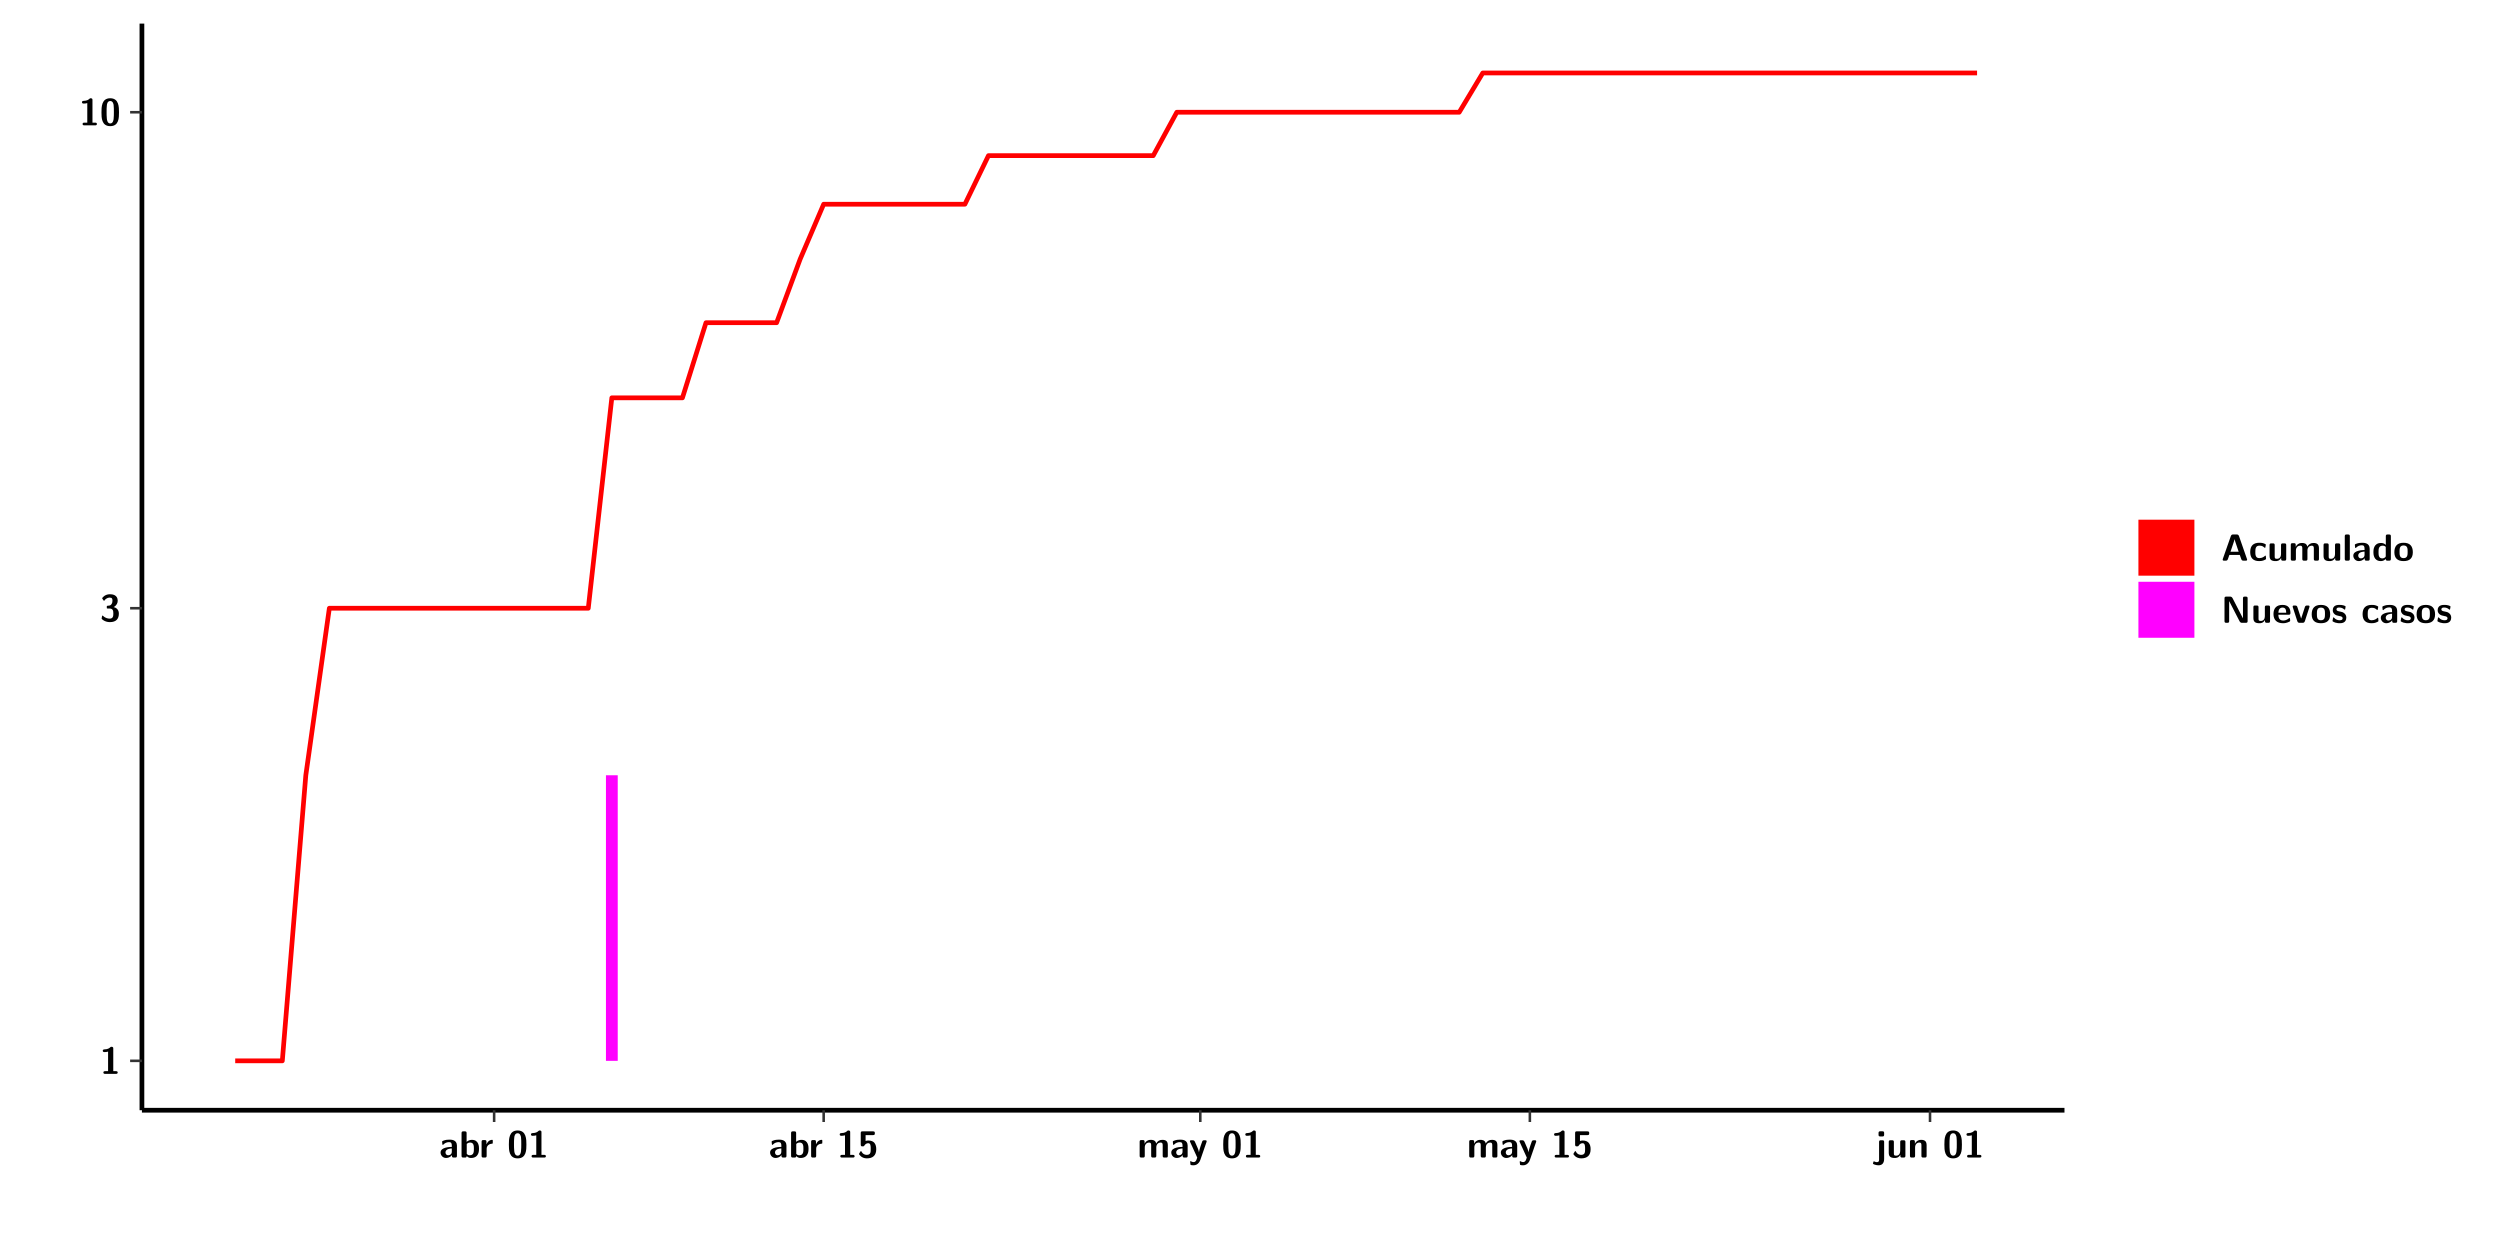
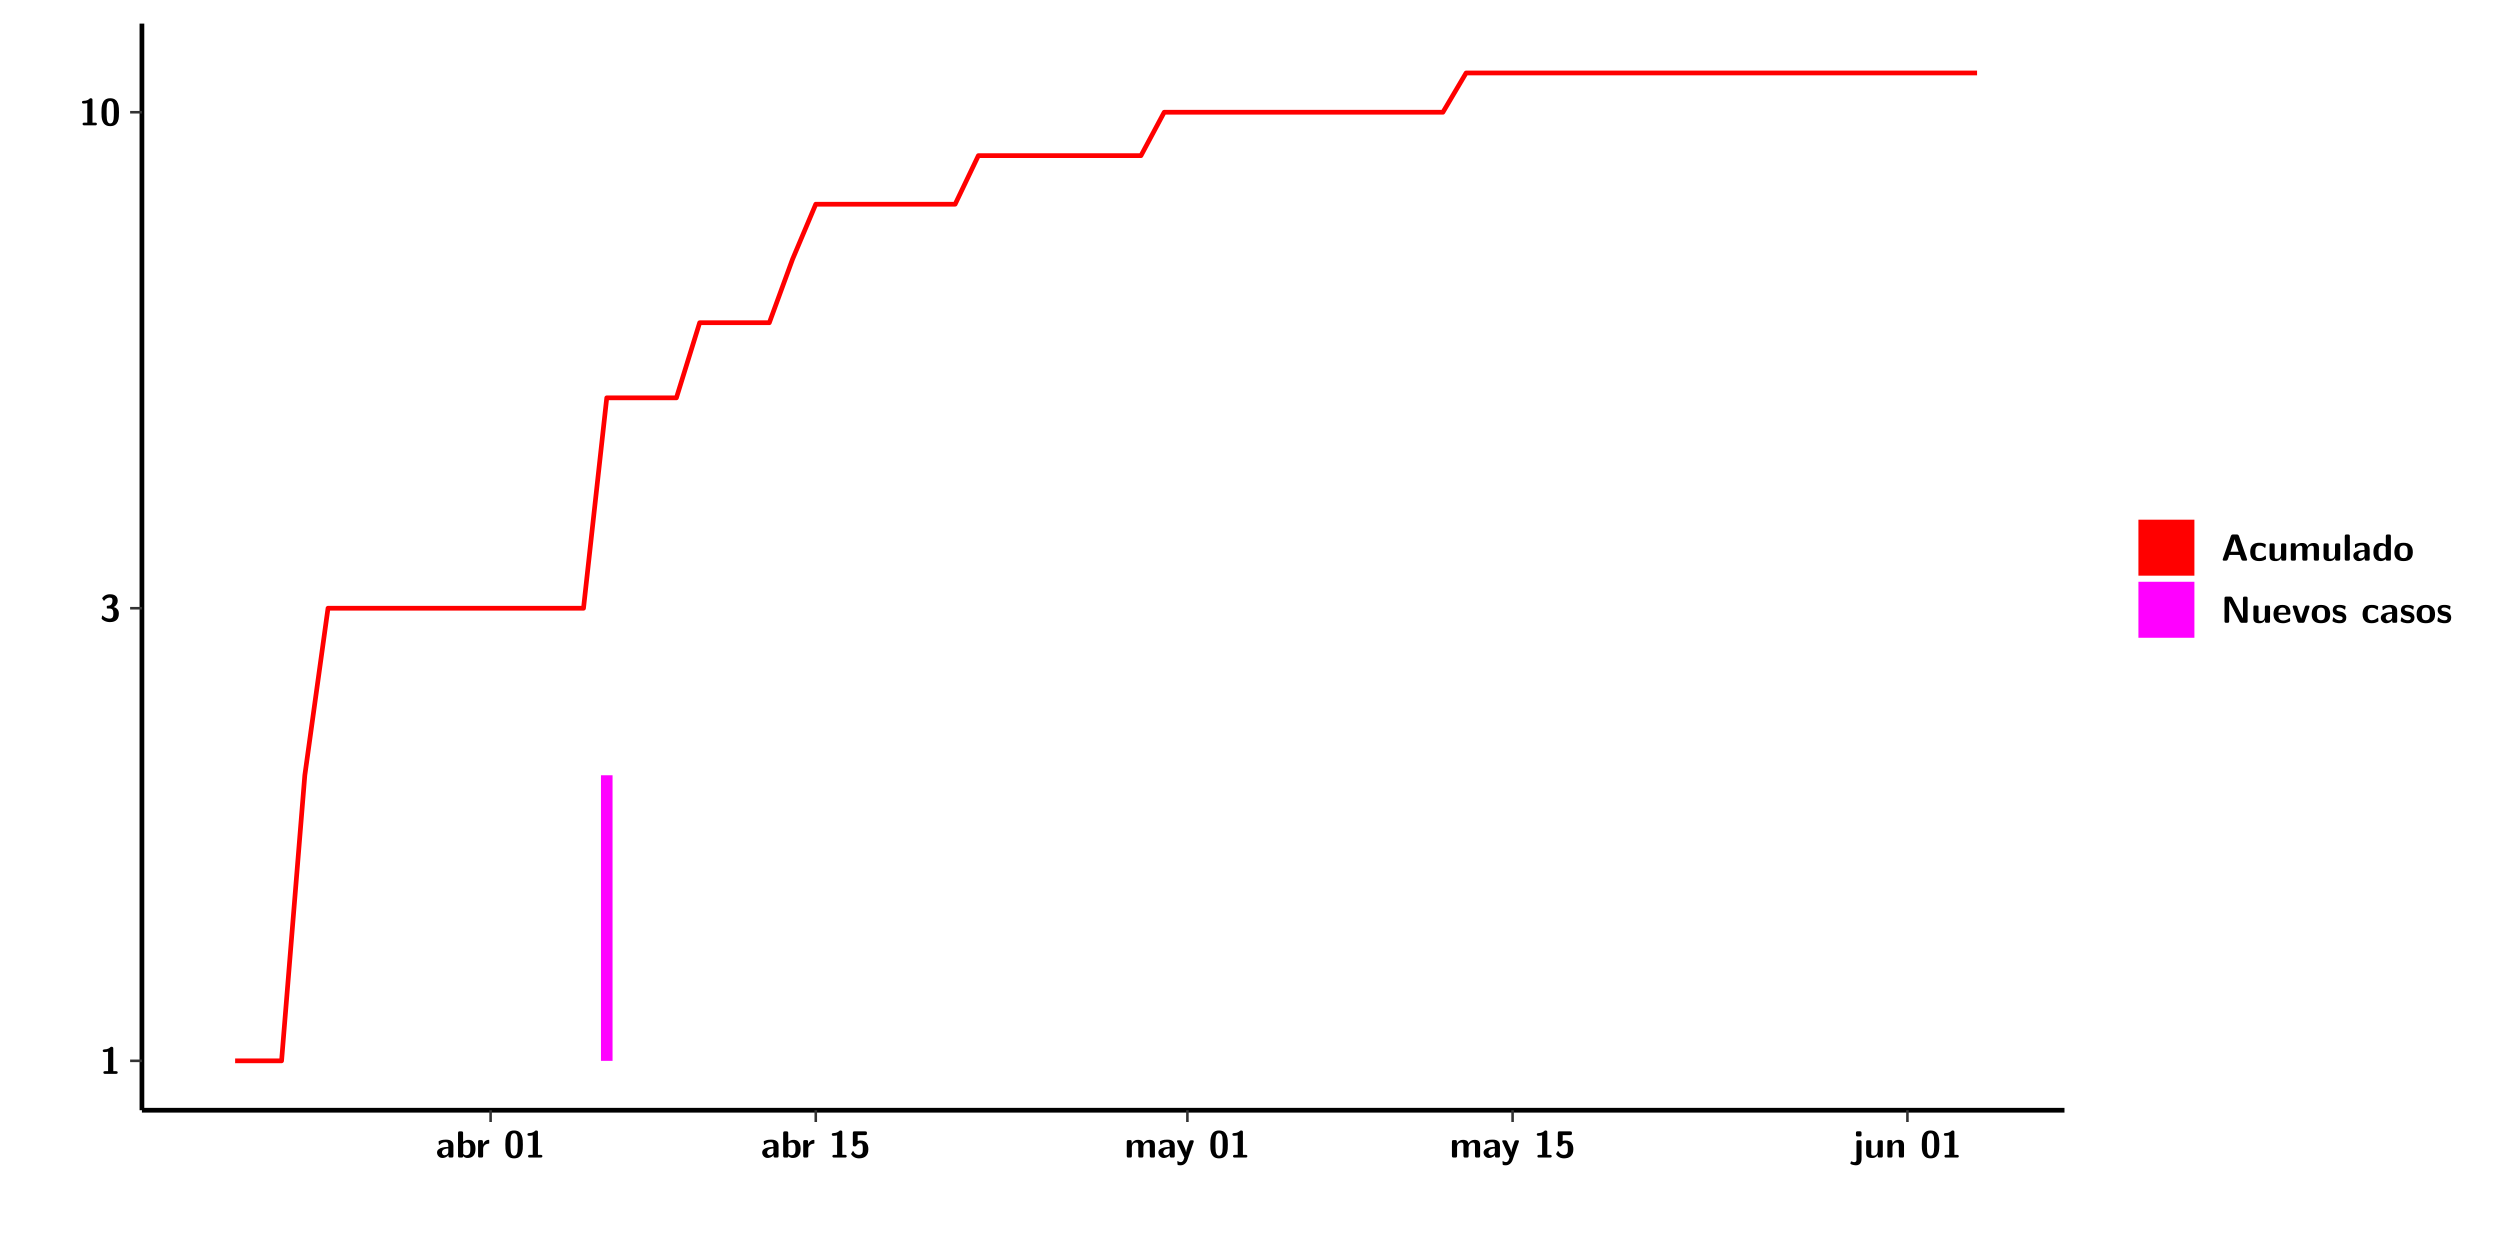
<svg xmlns="http://www.w3.org/2000/svg" xmlns:xlink="http://www.w3.org/1999/xlink" width="579.653pt" height="288pt" viewBox="0 0 579.653 288" version="1.1">
  <defs>
    <g>
      <symbol overflow="visible" id="glyph0-0">
        <path style="stroke:none;" d="" />
      </symbol>
      <symbol overflow="visible" id="glyph0-1">
        <path style="stroke:none;" d="M 3.109 -5.859 C 3.109 -6.016 3.109 -6.281 2.719 -6.281 C 2.547 -6.281 2.516 -6.266 2.406 -6.156 C 2.25 -6.016 1.922 -5.688 1.047 -5.672 C 0.891 -5.672 0.672 -5.609 0.672 -5.359 C 0.672 -5.047 0.969 -5.047 1.094 -5.047 C 1.344 -5.047 1.656 -5.078 1.906 -5.156 L 1.906 -0.625 L 1.234 -0.625 C 1.109 -0.625 0.812 -0.625 0.812 -0.312 C 0.812 0 1.109 0 1.234 0 L 3.719 0 C 3.828 0 4.141 0 4.141 -0.312 C 4.141 -0.625 3.828 -0.625 3.719 -0.625 L 3.109 -0.625 Z M 3.109 -5.859 " />
      </symbol>
      <symbol overflow="visible" id="glyph0-2">
        <path style="stroke:none;" d="M 0.844 -4.859 C 0.906 -4.766 0.953 -4.766 0.969 -4.766 C 1.031 -4.766 1.047 -4.797 1.094 -4.859 C 1.547 -5.5 2.172 -5.5 2.281 -5.5 C 2.844 -5.5 2.922 -5.203 2.922 -4.781 C 2.922 -4.656 2.922 -4.234 2.641 -3.906 C 2.438 -3.656 2.219 -3.641 1.953 -3.625 C 1.859 -3.609 1.688 -3.609 1.672 -3.578 C 1.609 -3.562 1.609 -3.5 1.609 -3.359 L 1.609 -3.203 C 1.609 -2.984 1.609 -2.969 1.844 -2.969 L 2.219 -2.969 C 3.031 -2.969 3.125 -2.469 3.125 -1.797 C 3.125 -1.203 3.062 -0.625 2.266 -0.625 C 1.984 -0.625 1.328 -0.688 0.75 -1.25 C 0.672 -1.328 0.656 -1.328 0.625 -1.328 C 0.531 -1.328 0.516 -1.25 0.516 -1.234 C 0.516 -1.234 0.406 -0.672 0.406 -0.625 C 0.406 -0.516 1.156 0.188 2.312 0.188 C 3.812 0.188 4.406 -0.609 4.406 -1.781 C 4.406 -2.562 3.984 -3.109 3.203 -3.297 C 3.906 -3.688 4.141 -4.266 4.141 -4.766 C 4.141 -6.156 2.891 -6.281 2.328 -6.281 C 1.125 -6.281 0.531 -5.422 0.531 -5.344 C 0.531 -5.297 0.594 -5.219 0.594 -5.219 Z M 0.844 -4.859 " />
      </symbol>
      <symbol overflow="visible" id="glyph0-3">
        <path style="stroke:none;" d="M 4.438 -3 C 4.438 -4.203 4.438 -6.281 2.406 -6.281 C 0.375 -6.281 0.375 -4.219 0.375 -3 C 0.375 -1.812 0.375 0.188 2.406 0.188 C 4.438 0.188 4.438 -1.781 4.438 -3 Z M 2.406 -0.438 C 1.75 -0.438 1.656 -1.25 1.625 -1.484 C 1.562 -1.953 1.562 -2.766 1.562 -3.125 C 1.562 -3.641 1.562 -4.203 1.625 -4.641 C 1.641 -4.875 1.734 -5.641 2.406 -5.641 C 3.047 -5.641 3.156 -4.906 3.188 -4.734 C 3.25 -4.281 3.25 -3.594 3.25 -3.125 C 3.25 -2.625 3.25 -1.953 3.188 -1.469 C 3.156 -1.234 3.062 -0.438 2.406 -0.438 Z M 2.406 -0.438 " />
      </symbol>
      <symbol overflow="visible" id="glyph0-4">
        <path style="stroke:none;" d="M 4.062 -2.766 C 4.062 -4.156 2.734 -4.156 2.297 -4.156 C 1.891 -4.156 1.453 -4.125 0.859 -3.891 C 0.672 -3.797 0.625 -3.781 0.625 -3.688 C 0.625 -3.625 0.688 -3.109 0.688 -3.047 C 0.703 -2.984 0.75 -2.938 0.812 -2.938 C 0.844 -2.938 0.875 -2.969 0.906 -3 C 1.281 -3.391 1.719 -3.578 2.266 -3.578 C 2.734 -3.578 2.875 -3.297 2.875 -2.781 L 2.875 -2.469 C 2.562 -2.469 0.266 -2.453 0.266 -1.172 C 0.266 -0.547 0.766 0.094 1.531 0.094 C 1.828 0.094 2.484 0.016 2.906 -0.594 L 2.906 -0.422 C 2.906 -0.141 2.969 0 3.328 0 L 3.641 0 C 3.984 0 4.062 -0.109 4.062 -0.422 Z M 2.875 -1.344 C 2.875 -0.531 2.047 -0.531 2.016 -0.531 C 1.641 -0.531 1.406 -0.844 1.406 -1.188 C 1.406 -2.047 2.625 -2.109 2.875 -2.109 Z M 2.875 -1.344 " />
      </symbol>
      <symbol overflow="visible" id="glyph0-5">
        <path style="stroke:none;" d="M 1.703 -5.656 C 1.703 -5.938 1.641 -6.078 1.281 -6.078 L 0.953 -6.078 C 0.641 -6.078 0.531 -5.984 0.531 -5.656 L 0.531 -0.422 C 0.531 -0.109 0.625 0 0.953 0 L 1.312 0 C 1.453 0 1.719 0 1.734 -0.344 C 2.125 0.094 2.578 0.094 2.719 0.094 C 4.578 0.094 4.578 -1.594 4.578 -2.031 C 4.578 -2.453 4.578 -4.109 2.938 -4.109 C 2.219 -4.109 1.781 -3.703 1.703 -3.625 Z M 1.734 -3.172 C 1.844 -3.281 2.109 -3.484 2.5 -3.484 C 3.391 -3.484 3.391 -2.672 3.391 -2.016 C 3.391 -1.375 3.391 -0.531 2.406 -0.531 C 2.047 -0.531 1.828 -0.75 1.734 -0.875 Z M 1.734 -3.172 " />
      </symbol>
      <symbol overflow="visible" id="glyph0-6">
        <path style="stroke:none;" d="M 1.703 -2.016 C 1.703 -2.844 2.391 -3.188 2.938 -3.219 C 3.109 -3.234 3.125 -3.234 3.125 -3.469 L 3.125 -3.875 C 3.125 -4.047 3.125 -4.109 2.969 -4.109 C 2.719 -4.109 2.078 -4.031 1.672 -3.078 L 1.656 -3.078 L 1.656 -3.641 C 1.656 -3.922 1.594 -4.062 1.234 -4.062 L 0.953 -4.062 C 0.641 -4.062 0.531 -3.969 0.531 -3.641 L 0.531 -0.422 C 0.531 -0.109 0.625 0 0.953 0 L 1.281 0 C 1.609 0 1.703 -0.109 1.703 -0.422 Z M 1.703 -2.016 " />
      </symbol>
      <symbol overflow="visible" id="glyph0-7">
        <path style="stroke:none;" d="M 1.859 -5.203 L 3.578 -5.203 C 4 -5.203 4 -5.406 4 -5.641 C 4 -5.875 4 -6.078 3.578 -6.078 L 1.141 -6.078 C 0.875 -6.078 0.734 -6.031 0.734 -5.688 L 0.734 -3 C 0.734 -2.609 0.922 -2.594 1.172 -2.594 C 1.391 -2.594 1.469 -2.594 1.594 -2.812 C 1.812 -3.141 2.109 -3.328 2.469 -3.328 C 3.047 -3.328 3.047 -2.656 3.047 -1.969 C 3.047 -1.297 3.047 -0.625 2.125 -0.625 C 1.844 -0.625 1.25 -0.703 0.906 -1.406 C 0.875 -1.453 0.844 -1.5 0.781 -1.5 C 0.719 -1.5 0.703 -1.469 0.656 -1.391 C 0.531 -1.188 0.328 -0.891 0.328 -0.828 C 0.328 -0.75 0.891 0.188 2.141 0.188 C 3.562 0.188 4.328 -0.516 4.328 -1.938 C 4.328 -3.094 3.844 -3.953 2.5 -3.953 C 2.281 -3.953 2.078 -3.922 1.859 -3.844 Z M 1.859 -5.203 " />
      </symbol>
      <symbol overflow="visible" id="glyph0-8">
        <path style="stroke:none;" d="M 7.062 -2.844 C 7.062 -3.75 6.672 -4.109 5.781 -4.109 C 5.156 -4.109 4.688 -3.828 4.359 -3.25 C 4.219 -4.078 3.484 -4.109 3.109 -4.109 C 2.938 -4.109 2.578 -4.109 2.188 -3.828 C 1.906 -3.625 1.734 -3.344 1.672 -3.203 L 1.672 -3.641 C 1.672 -3.922 1.609 -4.062 1.25 -4.062 L 0.953 -4.062 C 0.625 -4.062 0.531 -3.969 0.531 -3.641 L 0.531 -0.422 C 0.531 -0.109 0.625 0 0.953 0 L 1.297 0 C 1.625 0 1.719 -0.109 1.719 -0.422 L 1.719 -2.359 C 1.719 -3.141 2.25 -3.484 2.688 -3.484 C 3.109 -3.484 3.203 -3.297 3.203 -2.828 L 3.203 -0.422 C 3.203 -0.109 3.297 0 3.625 0 L 3.969 0 C 4.297 0 4.391 -0.109 4.391 -0.422 L 4.391 -2.359 C 4.391 -3.141 4.922 -3.484 5.359 -3.484 C 5.781 -3.484 5.875 -3.297 5.875 -2.828 L 5.875 -0.422 C 5.875 -0.109 5.969 0 6.297 0 L 6.641 0 C 6.984 0 7.062 -0.109 7.062 -0.422 Z M 7.062 -2.844 " />
      </symbol>
      <symbol overflow="visible" id="glyph0-9">
        <path style="stroke:none;" d="M 4.109 -3.609 C 4.141 -3.719 4.141 -3.734 4.141 -3.781 C 4.141 -4.016 3.906 -4.016 3.797 -4.016 L 3.609 -4.016 C 3.469 -4.016 3.266 -4.016 3.141 -3.812 C 3.109 -3.766 2.406 -1.828 2.359 -1.25 L 2.344 -1.25 C 2.312 -1.672 1.953 -2.484 1.562 -3.328 C 1.328 -3.891 1.266 -4.016 0.828 -4.016 L 0.594 -4.016 C 0.469 -4.016 0.25 -4.016 0.25 -3.781 C 0.25 -3.75 0.281 -3.688 0.297 -3.641 L 1.953 0 C 1.891 0.188 1.859 0.281 1.828 0.375 C 1.734 0.656 1.578 1.047 1.109 1.047 C 0.812 1.047 0.609 0.922 0.516 0.875 C 0.469 0.844 0.453 0.828 0.422 0.828 C 0.391 0.828 0.312 0.859 0.312 0.969 C 0.312 1.031 0.375 1.641 0.391 1.672 C 0.469 1.781 0.953 1.797 1.094 1.797 C 2.172 1.797 2.609 0.766 2.672 0.547 Z M 4.109 -3.609 " />
      </symbol>
      <symbol overflow="visible" id="glyph0-10">
        <path style="stroke:none;" d="M 1.969 -5.672 C 1.969 -5.953 1.906 -6.094 1.547 -6.094 L 1.094 -6.094 C 0.766 -6.094 0.672 -5.984 0.672 -5.672 L 0.672 -5.312 C 0.672 -5.031 0.734 -4.891 1.094 -4.891 L 1.547 -4.891 C 1.875 -4.891 1.969 -5 1.969 -5.312 Z M 0.797 0.484 C 0.797 0.703 0.797 1.062 0.25 1.062 C 0.156 1.062 -0.094 1.031 -0.266 0.922 C -0.359 0.875 -0.375 0.875 -0.406 0.875 C -0.484 0.875 -0.5 0.922 -0.547 1.094 C -0.609 1.281 -0.625 1.359 -0.625 1.391 C -0.625 1.547 0.109 1.797 0.656 1.797 C 1.625 1.797 1.969 1.141 1.969 0.281 L 1.969 -3.594 C 1.969 -3.875 1.906 -4.016 1.547 -4.016 L 1.219 -4.016 C 0.891 -4.016 0.797 -3.906 0.797 -3.594 Z M 0.797 0.484 " />
      </symbol>
      <symbol overflow="visible" id="glyph0-11">
        <path style="stroke:none;" d="M 4.391 -3.594 C 4.391 -3.875 4.328 -4.016 3.969 -4.016 L 3.609 -4.016 C 3.281 -4.016 3.188 -3.906 3.188 -3.594 L 3.188 -1.516 C 3.188 -0.938 2.891 -0.438 2.266 -0.438 C 1.766 -0.438 1.719 -0.562 1.719 -1.031 L 1.719 -3.594 C 1.719 -3.875 1.656 -4.016 1.297 -4.016 L 0.953 -4.016 C 0.625 -4.016 0.531 -3.922 0.531 -3.594 L 0.531 -1.109 C 0.531 -0.172 1.031 0.094 1.953 0.094 C 2.188 0.094 2.812 0.094 3.219 -0.656 L 3.219 -0.422 C 3.219 -0.141 3.281 0 3.641 0 L 3.969 0 C 4.297 0 4.391 -0.109 4.391 -0.422 Z M 4.391 -3.594 " />
      </symbol>
      <symbol overflow="visible" id="glyph0-12">
        <path style="stroke:none;" d="M 4.391 -2.844 C 4.391 -3.75 4 -4.109 3.109 -4.109 C 2.188 -4.109 1.781 -3.438 1.672 -3.203 L 1.672 -3.641 C 1.672 -3.922 1.609 -4.062 1.25 -4.062 L 0.953 -4.062 C 0.625 -4.062 0.531 -3.969 0.531 -3.641 L 0.531 -0.422 C 0.531 -0.109 0.625 0 0.953 0 L 1.297 0 C 1.625 0 1.719 -0.109 1.719 -0.422 L 1.719 -2.359 C 1.719 -3.125 2.219 -3.484 2.688 -3.484 C 3.109 -3.484 3.188 -3.281 3.188 -2.828 L 3.188 -0.422 C 3.188 -0.141 3.25 0 3.609 0 L 3.969 0 C 4.297 0 4.391 -0.109 4.391 -0.422 Z M 4.391 -2.844 " />
      </symbol>
      <symbol overflow="visible" id="glyph0-13">
        <path style="stroke:none;" d="M 4.156 -5.703 C 4.031 -6.078 3.766 -6.078 3.594 -6.078 L 2.828 -6.078 C 2.641 -6.078 2.391 -6.078 2.266 -5.703 L 0.406 -0.406 C 0.375 -0.297 0.375 -0.281 0.375 -0.234 C 0.375 0 0.594 0 0.703 0 L 1.031 0 C 1.188 0 1.453 0 1.578 -0.344 L 1.922 -1.328 L 4.344 -1.328 L 4.641 -0.484 C 4.75 -0.172 4.812 0 5.234 0 L 5.703 0 C 5.828 0 6.047 0 6.047 -0.234 C 6.047 -0.281 6.047 -0.297 6 -0.406 Z M 2.812 -3.938 C 2.938 -4.328 3.062 -4.656 3.125 -4.969 L 3.141 -4.969 C 3.188 -4.766 3.188 -4.75 3.25 -4.547 L 4.078 -2.078 L 2.188 -2.078 Z M 2.812 -3.938 " />
      </symbol>
      <symbol overflow="visible" id="glyph0-14">
        <path style="stroke:none;" d="M 4 -0.438 C 4 -0.531 3.969 -0.938 3.953 -1.047 C 3.953 -1.078 3.938 -1.172 3.844 -1.172 C 3.812 -1.172 3.797 -1.172 3.703 -1.078 C 3.562 -0.953 3.141 -0.594 2.422 -0.594 C 1.516 -0.594 1.516 -1.469 1.516 -2.031 C 1.516 -2.75 1.562 -3.484 2.453 -3.484 C 3.031 -3.484 3.266 -3.344 3.578 -3.078 C 3.688 -2.984 3.703 -2.984 3.734 -2.984 C 3.828 -2.984 3.844 -3.062 3.844 -3.094 C 3.859 -3.172 3.953 -3.656 3.953 -3.703 C 3.953 -3.781 3.891 -3.812 3.75 -3.891 C 3.328 -4.078 3.062 -4.156 2.453 -4.156 C 1.141 -4.156 0.328 -3.547 0.328 -2.016 C 0.328 -0.562 1.078 0.094 2.406 0.094 C 2.641 0.094 3.172 0.094 3.75 -0.203 C 4 -0.344 4 -0.344 4 -0.438 Z M 4 -0.438 " />
      </symbol>
      <symbol overflow="visible" id="glyph0-15">
        <path style="stroke:none;" d="M 1.703 -5.656 C 1.703 -5.938 1.641 -6.078 1.281 -6.078 L 0.953 -6.078 C 0.641 -6.078 0.531 -5.984 0.531 -5.656 L 0.531 -0.422 C 0.531 -0.109 0.625 0 0.953 0 L 1.281 0 C 1.609 0 1.703 -0.109 1.703 -0.422 Z M 1.703 -5.656 " />
      </symbol>
      <symbol overflow="visible" id="glyph0-16">
        <path style="stroke:none;" d="M 4.375 -5.656 C 4.375 -5.938 4.312 -6.078 3.953 -6.078 L 3.625 -6.078 C 3.297 -6.078 3.203 -5.969 3.203 -5.656 L 3.203 -3.672 C 2.812 -4.047 2.375 -4.109 2.109 -4.109 C 0.328 -4.109 0.328 -2.422 0.328 -2 C 0.328 -1.594 0.328 0.094 2.062 0.094 C 2.422 0.094 2.812 -0.016 3.188 -0.406 C 3.188 -0.094 3.297 0 3.609 0 L 3.953 0 C 4.281 0 4.375 -0.109 4.375 -0.422 Z M 3.188 -1.094 C 3.188 -0.953 3.188 -0.875 2.922 -0.688 C 2.703 -0.547 2.5 -0.531 2.406 -0.531 C 1.516 -0.531 1.516 -1.344 1.516 -2 C 1.516 -2.656 1.516 -3.484 2.5 -3.484 C 2.75 -3.484 2.984 -3.391 3.188 -3.203 Z M 3.188 -1.094 " />
      </symbol>
      <symbol overflow="visible" id="glyph0-17">
        <path style="stroke:none;" d="M 4.547 -1.969 C 4.547 -3.406 3.844 -4.156 2.406 -4.156 C 0.953 -4.156 0.266 -3.391 0.266 -1.969 C 0.266 -0.547 1.031 0.094 2.406 0.094 C 3.781 0.094 4.547 -0.531 4.547 -1.969 Z M 2.406 -0.594 C 1.469 -0.594 1.469 -1.375 1.469 -2.078 C 1.469 -2.75 1.469 -3.531 2.406 -3.531 C 3.344 -3.531 3.344 -2.766 3.344 -2.078 C 3.344 -1.391 3.344 -0.594 2.406 -0.594 Z M 2.406 -0.594 " />
      </symbol>
      <symbol overflow="visible" id="glyph0-18">
        <path style="stroke:none;" d="M 2.656 -5.734 C 2.469 -6.078 2.203 -6.078 2.031 -6.078 L 1.219 -6.078 C 0.906 -6.078 0.797 -5.984 0.797 -5.656 L 0.797 -0.422 C 0.797 -0.109 0.891 0 1.219 0 L 1.453 0 C 1.781 0 1.875 -0.109 1.875 -0.422 L 1.875 -5.016 L 1.891 -5.016 L 4.297 -0.344 C 4.484 0 4.75 0 4.922 0 L 5.734 0 C 6.062 0 6.156 -0.109 6.156 -0.422 L 6.156 -5.656 C 6.156 -5.938 6.094 -6.078 5.734 -6.078 L 5.5 -6.078 C 5.156 -6.078 5.078 -5.969 5.078 -5.656 L 5.078 -1.062 L 5.062 -1.062 Z M 2.656 -5.734 " />
      </symbol>
      <symbol overflow="visible" id="glyph0-19">
        <path style="stroke:none;" d="M 3.781 -1.875 C 3.984 -1.875 4.203 -1.891 4.203 -2.281 C 4.203 -3.406 3.672 -4.156 2.359 -4.156 C 0.969 -4.156 0.266 -3.375 0.266 -2.047 C 0.266 -0.609 1.109 0.094 2.484 0.094 C 2.812 0.094 3.312 0.047 3.891 -0.234 C 4.078 -0.328 4.141 -0.359 4.141 -0.469 C 4.141 -0.531 4.125 -0.781 4.109 -0.844 C 4.078 -1.125 4.062 -1.125 3.984 -1.125 C 3.953 -1.125 3.938 -1.125 3.844 -1.047 C 3.328 -0.594 2.797 -0.531 2.516 -0.531 C 1.531 -0.531 1.422 -1.312 1.391 -1.875 Z M 1.406 -2.344 C 1.422 -2.875 1.609 -3.531 2.359 -3.531 C 3.062 -3.531 3.203 -3.031 3.219 -2.344 Z M 1.406 -2.344 " />
      </symbol>
      <symbol overflow="visible" id="glyph0-20">
        <path style="stroke:none;" d="M 4.109 -3.609 C 4.141 -3.719 4.141 -3.75 4.141 -3.766 C 4.141 -4.016 3.922 -4.016 3.797 -4.016 L 3.609 -4.016 C 3.25 -4.016 3.141 -3.891 3.062 -3.641 L 2.203 -0.984 L 1.328 -3.641 C 1.266 -3.828 1.203 -4.016 0.781 -4.016 L 0.578 -4.016 C 0.453 -4.016 0.234 -4.016 0.234 -3.766 C 0.234 -3.75 0.234 -3.719 0.266 -3.609 L 1.312 -0.375 C 1.438 0 1.703 0 1.859 0 L 2.5 0 C 2.672 0 2.938 0 3.062 -0.375 Z M 4.109 -3.609 " />
      </symbol>
      <symbol overflow="visible" id="glyph0-21">
        <path style="stroke:none;" d="M 3.469 -1.234 C 3.469 -1.734 3.203 -2.031 3.047 -2.172 C 2.703 -2.484 2.391 -2.547 2.031 -2.609 C 1.547 -2.703 1.188 -2.766 1.188 -3.109 C 1.188 -3.469 1.484 -3.547 1.828 -3.547 C 2.406 -3.547 2.719 -3.328 2.953 -3.125 C 3.047 -3.047 3.062 -3.047 3.094 -3.047 C 3.188 -3.047 3.203 -3.125 3.203 -3.156 C 3.219 -3.219 3.312 -3.719 3.312 -3.766 C 3.312 -3.906 2.844 -4.031 2.75 -4.062 C 2.406 -4.156 2.125 -4.156 1.891 -4.156 C 1.5 -4.156 0.328 -4.156 0.328 -2.906 C 0.328 -2.484 0.516 -2.219 0.75 -2 C 1.062 -1.734 1.406 -1.672 1.906 -1.562 C 2.156 -1.531 2.609 -1.453 2.609 -1.062 C 2.609 -0.656 2.266 -0.594 1.922 -0.594 C 1.531 -0.594 1.047 -0.703 0.625 -1.188 C 0.594 -1.234 0.562 -1.266 0.516 -1.266 C 0.422 -1.266 0.406 -1.188 0.391 -1.125 C 0.375 -1.016 0.266 -0.516 0.266 -0.422 C 0.266 -0.266 0.922 -0.062 0.922 -0.047 C 1.406 0.094 1.766 0.094 1.922 0.094 C 2.359 0.094 3.469 0.062 3.469 -1.234 Z M 3.469 -1.234 " />
      </symbol>
    </g>
    <clipPath id="clip1">
      <path d="M 0 0 L 576.008 0 L 576.008 288 L 0 288 Z M 0 0 " />
    </clipPath>
    <clipPath id="clip2">
      <path d="M 32.906 5.477 L 478.672 5.477 L 478.672 257.414 L 32.906 257.414 Z M 32.906 5.477 " />
    </clipPath>
  </defs>
  <g id="surface1">
    <g clip-path="url(#clip1)" clip-rule="nonzero">
      <path style="fill-rule:nonzero;fill:rgb(100%,100%,100%);fill-opacity:1;stroke-width:0.598;stroke-linecap:round;stroke-linejoin:round;stroke:rgb(100%,100%,100%);stroke-opacity:1;stroke-miterlimit:10;" d="M 0 0 L 0 288.004 L 576.008 288.004 L 576.008 0 Z M 0 0 " transform="matrix(1,0,0,-1,0,288)" />
    </g>
    <g clip-path="url(#clip2)" clip-rule="nonzero">
      <path style=" stroke:none;fill-rule:nonzero;fill:rgb(100%,100%,100%);fill-opacity:1;" d="M 32.906 257.414 L 32.906 5.477 L 478.672 5.477 L 478.672 257.414 Z M 32.906 257.414 " />
    </g>
-     <path style=" stroke:none;fill-rule:nonzero;fill:rgb(100%,0%,100%);fill-opacity:1;" d="M 140.496 245.969 L 140.496 179.754 L 143.227 179.754 L 143.227 245.969 Z M 140.496 245.969 " />
-     <path style="fill:none;stroke-width:1.096;stroke-linecap:butt;stroke-linejoin:round;stroke:rgb(100%,0%,0%);stroke-opacity:1;stroke-miterlimit:10;" d="M 54.535 42.031 L 65.457 42.031 L 70.906 108.246 L 76.363 146.973 L 136.398 146.973 L 141.859 195.758 L 158.23 195.758 L 163.688 213.172 L 180.066 213.172 L 185.516 227.898 L 190.977 240.652 L 223.723 240.652 L 229.184 251.91 L 267.391 251.91 L 272.852 261.973 L 338.336 261.973 L 343.797 271.078 L 458.406 271.078 " transform="matrix(1,0,0,-1,0,288)" />
+     <path style=" stroke:none;fill-rule:nonzero;fill:rgb(100%,0%,100%);fill-opacity:1;" d="M 139.34 245.969 L 139.34 179.754 L 142.027 179.754 L 142.027 245.969 Z M 139.34 245.969 " />
+     <path style="fill:none;stroke-width:1.096;stroke-linecap:butt;stroke-linejoin:round;stroke:rgb(100%,0%,0%);stroke-opacity:1;stroke-miterlimit:10;" d="M 54.516 42.031 L 65.285 42.031 L 70.676 108.246 L 76.055 146.973 L 135.293 146.973 L 140.684 195.758 L 156.832 195.758 L 162.223 213.172 L 178.375 213.172 L 183.762 227.898 L 189.145 240.652 L 221.461 240.652 L 226.844 251.91 L 264.543 251.91 L 269.93 261.973 L 334.551 261.973 L 339.93 271.078 L 458.406 271.078 " transform="matrix(1,0,0,-1,0,288)" />
    <path style="fill:none;stroke-width:1.096;stroke-linecap:butt;stroke-linejoin:round;stroke:rgb(0%,0%,0%);stroke-opacity:1;stroke-miterlimit:10;" d="M 32.906 30.586 L 32.906 282.523 " transform="matrix(1,0,0,-1,0,288)" />
    <g style="fill:rgb(0%,0%,0%);fill-opacity:1;">
      <use xlink:href="#glyph0-1" x="23.153" y="248.986" />
    </g>
    <g style="fill:rgb(0%,0%,0%);fill-opacity:1;">
      <use xlink:href="#glyph0-2" x="23.153" y="144.06" />
    </g>
    <g style="fill:rgb(0%,0%,0%);fill-opacity:1;">
      <use xlink:href="#glyph0-1" x="18.331" y="29.061" />
      <use xlink:href="#glyph0-3" x="23.153" y="29.061" />
    </g>
    <path style="fill:none;stroke-width:0.598;stroke-linecap:butt;stroke-linejoin:round;stroke:rgb(20%,20%,20%);stroke-opacity:1;stroke-miterlimit:10;" d="M 30.168 42.031 L 32.906 42.031 " transform="matrix(1,0,0,-1,0,288)" />
    <path style="fill:none;stroke-width:0.598;stroke-linecap:butt;stroke-linejoin:round;stroke:rgb(20%,20%,20%);stroke-opacity:1;stroke-miterlimit:10;" d="M 30.168 146.973 L 32.906 146.973 " transform="matrix(1,0,0,-1,0,288)" />
    <path style="fill:none;stroke-width:0.598;stroke-linecap:butt;stroke-linejoin:round;stroke:rgb(20%,20%,20%);stroke-opacity:1;stroke-miterlimit:10;" d="M 30.168 261.973 L 32.906 261.973 " transform="matrix(1,0,0,-1,0,288)" />
    <path style="fill:none;stroke-width:1.096;stroke-linecap:butt;stroke-linejoin:round;stroke:rgb(0%,0%,0%);stroke-opacity:1;stroke-miterlimit:10;" d="M 32.906 30.586 L 478.672 30.586 " transform="matrix(1,0,0,-1,0,288)" />
-     <path style="fill:none;stroke-width:0.598;stroke-linecap:butt;stroke-linejoin:round;stroke:rgb(20%,20%,20%);stroke-opacity:1;stroke-miterlimit:10;" d="M 114.57 27.848 L 114.57 30.586 " transform="matrix(1,0,0,-1,0,288)" />
-     <path style="fill:none;stroke-width:0.598;stroke-linecap:butt;stroke-linejoin:round;stroke:rgb(20%,20%,20%);stroke-opacity:1;stroke-miterlimit:10;" d="M 190.977 27.848 L 190.977 30.586 " transform="matrix(1,0,0,-1,0,288)" />
-     <path style="fill:none;stroke-width:0.598;stroke-linecap:butt;stroke-linejoin:round;stroke:rgb(20%,20%,20%);stroke-opacity:1;stroke-miterlimit:10;" d="M 278.301 27.848 L 278.301 30.586 " transform="matrix(1,0,0,-1,0,288)" />
-     <path style="fill:none;stroke-width:0.598;stroke-linecap:butt;stroke-linejoin:round;stroke:rgb(20%,20%,20%);stroke-opacity:1;stroke-miterlimit:10;" d="M 354.715 27.848 L 354.715 30.586 " transform="matrix(1,0,0,-1,0,288)" />
-     <path style="fill:none;stroke-width:0.598;stroke-linecap:butt;stroke-linejoin:round;stroke:rgb(20%,20%,20%);stroke-opacity:1;stroke-miterlimit:10;" d="M 447.496 27.848 L 447.496 30.586 " transform="matrix(1,0,0,-1,0,288)" />
+     <path style="fill:none;stroke-width:0.598;stroke-linecap:butt;stroke-linejoin:round;stroke:rgb(20%,20%,20%);stroke-opacity:1;stroke-miterlimit:10;" d="M 113.754 27.848 L 113.754 30.586 " transform="matrix(1,0,0,-1,0,288)" />
+     <path style="fill:none;stroke-width:0.598;stroke-linecap:butt;stroke-linejoin:round;stroke:rgb(20%,20%,20%);stroke-opacity:1;stroke-miterlimit:10;" d="M 189.145 27.848 L 189.145 30.586 " transform="matrix(1,0,0,-1,0,288)" />
+     <path style="fill:none;stroke-width:0.598;stroke-linecap:butt;stroke-linejoin:round;stroke:rgb(20%,20%,20%);stroke-opacity:1;stroke-miterlimit:10;" d="M 275.312 27.848 L 275.312 30.586 " transform="matrix(1,0,0,-1,0,288)" />
+     <path style="fill:none;stroke-width:0.598;stroke-linecap:butt;stroke-linejoin:round;stroke:rgb(20%,20%,20%);stroke-opacity:1;stroke-miterlimit:10;" d="M 350.711 27.848 L 350.711 30.586 " transform="matrix(1,0,0,-1,0,288)" />
+     <path style="fill:none;stroke-width:0.598;stroke-linecap:butt;stroke-linejoin:round;stroke:rgb(20%,20%,20%);stroke-opacity:1;stroke-miterlimit:10;" d="M 442.258 27.848 L 442.258 30.586 " transform="matrix(1,0,0,-1,0,288)" />
    <g style="fill:rgb(0%,0%,0%);fill-opacity:1;">
-       <use xlink:href="#glyph0-4" x="101.882" y="268.394" />
-       <use xlink:href="#glyph0-5" x="106.485" y="268.394" />
+       <use xlink:href="#glyph0-4" x="101.065" y="268.394" />
+       <use xlink:href="#glyph0-5" x="105.668" y="268.394" />
    </g>
    <g style="fill:rgb(0%,0%,0%);fill-opacity:1;">
-       <use xlink:href="#glyph0-6" x="111.132" y="268.394" />
+       <use xlink:href="#glyph0-6" x="110.315" y="268.394" />
    </g>
    <g style="fill:rgb(0%,0%,0%);fill-opacity:1;">
-       <use xlink:href="#glyph0-3" x="117.613" y="268.394" />
-       <use xlink:href="#glyph0-1" x="122.435" y="268.394" />
+       <use xlink:href="#glyph0-3" x="116.796" y="268.394" />
+       <use xlink:href="#glyph0-1" x="121.618" y="268.394" />
    </g>
    <g style="fill:rgb(0%,0%,0%);fill-opacity:1;">
-       <use xlink:href="#glyph0-4" x="178.286" y="268.394" />
-       <use xlink:href="#glyph0-5" x="182.889" y="268.394" />
+       <use xlink:href="#glyph0-4" x="176.453" y="268.394" />
+       <use xlink:href="#glyph0-5" x="181.056" y="268.394" />
    </g>
    <g style="fill:rgb(0%,0%,0%);fill-opacity:1;">
-       <use xlink:href="#glyph0-6" x="187.536" y="268.394" />
+       <use xlink:href="#glyph0-6" x="185.703" y="268.394" />
    </g>
    <g style="fill:rgb(0%,0%,0%);fill-opacity:1;">
-       <use xlink:href="#glyph0-1" x="194.017" y="268.394" />
-       <use xlink:href="#glyph0-7" x="198.839" y="268.394" />
+       <use xlink:href="#glyph0-1" x="192.184" y="268.394" />
+       <use xlink:href="#glyph0-7" x="197.006" y="268.394" />
    </g>
    <g style="fill:rgb(0%,0%,0%);fill-opacity:1;">
-       <use xlink:href="#glyph0-8" x="263.709" y="268.394" />
-       <use xlink:href="#glyph0-4" x="271.307" y="268.394" />
+       <use xlink:href="#glyph0-8" x="260.72" y="268.394" />
+       <use xlink:href="#glyph0-4" x="268.318" y="268.394" />
    </g>
    <g style="fill:rgb(0%,0%,0%);fill-opacity:1;">
-       <use xlink:href="#glyph0-9" x="275.638" y="268.394" />
+       <use xlink:href="#glyph0-9" x="272.649" y="268.394" />
    </g>
    <g style="fill:rgb(0%,0%,0%);fill-opacity:1;">
-       <use xlink:href="#glyph0-3" x="283.239" y="268.394" />
-       <use xlink:href="#glyph0-1" x="288.061" y="268.394" />
+       <use xlink:href="#glyph0-3" x="280.25" y="268.394" />
+       <use xlink:href="#glyph0-1" x="285.072" y="268.394" />
    </g>
    <g style="fill:rgb(0%,0%,0%);fill-opacity:1;">
-       <use xlink:href="#glyph0-8" x="340.122" y="268.394" />
-       <use xlink:href="#glyph0-4" x="347.72" y="268.394" />
+       <use xlink:href="#glyph0-8" x="336.117" y="268.394" />
+       <use xlink:href="#glyph0-4" x="343.715" y="268.394" />
    </g>
    <g style="fill:rgb(0%,0%,0%);fill-opacity:1;">
-       <use xlink:href="#glyph0-9" x="352.051" y="268.394" />
+       <use xlink:href="#glyph0-9" x="348.046" y="268.394" />
    </g>
    <g style="fill:rgb(0%,0%,0%);fill-opacity:1;">
-       <use xlink:href="#glyph0-1" x="359.652" y="268.394" />
-       <use xlink:href="#glyph0-7" x="364.474" y="268.394" />
+       <use xlink:href="#glyph0-1" x="355.647" y="268.394" />
+       <use xlink:href="#glyph0-7" x="360.469" y="268.394" />
    </g>
    <g style="fill:rgb(0%,0%,0%);fill-opacity:1;">
-       <use xlink:href="#glyph0-10" x="434.889" y="268.394" />
-       <use xlink:href="#glyph0-11" x="437.397" y="268.394" />
-       <use xlink:href="#glyph0-12" x="442.316" y="268.394" />
+       <use xlink:href="#glyph0-10" x="429.649" y="268.394" />
+       <use xlink:href="#glyph0-11" x="432.157" y="268.394" />
+       <use xlink:href="#glyph0-12" x="437.076" y="268.394" />
    </g>
    <g style="fill:rgb(0%,0%,0%);fill-opacity:1;">
-       <use xlink:href="#glyph0-3" x="450.453" y="268.394" />
-       <use xlink:href="#glyph0-1" x="455.275" y="268.394" />
+       <use xlink:href="#glyph0-3" x="445.213" y="268.394" />
+       <use xlink:href="#glyph0-1" x="450.035" y="268.394" />
    </g>
    <path style=" stroke:none;fill-rule:nonzero;fill:rgb(100%,100%,100%);fill-opacity:1;" d="M 489.629 154.062 L 489.629 108.828 L 570.527 108.828 L 570.527 154.062 Z M 489.629 154.062 " />
    <path style=" stroke:none;fill-rule:nonzero;fill:rgb(100%,0%,0%);fill-opacity:1;" d="M 495.816 133.477 L 495.816 120.496 L 508.797 120.496 L 508.797 133.477 Z M 495.816 133.477 " />
    <path style=" stroke:none;fill-rule:nonzero;fill:rgb(100%,0%,100%);fill-opacity:1;" d="M 495.816 147.875 L 495.816 134.891 L 508.797 134.891 L 508.797 147.875 Z M 495.816 147.875 " />
    <g style="fill:rgb(0%,0%,0%);fill-opacity:1;">
      <use xlink:href="#glyph0-13" x="514.979" y="130.002" />
      <use xlink:href="#glyph0-14" x="521.408" y="130.002" />
      <use xlink:href="#glyph0-11" x="525.694" y="130.002" />
      <use xlink:href="#glyph0-8" x="530.613" y="130.002" />
      <use xlink:href="#glyph0-11" x="538.212" y="130.002" />
      <use xlink:href="#glyph0-15" x="543.131" y="130.002" />
      <use xlink:href="#glyph0-4" x="545.372" y="130.002" />
      <use xlink:href="#glyph0-16" x="549.975" y="130.002" />
      <use xlink:href="#glyph0-17" x="554.894" y="130.002" />
    </g>
    <g style="fill:rgb(0%,0%,0%);fill-opacity:1;">
      <use xlink:href="#glyph0-18" x="514.979" y="144.408" />
      <use xlink:href="#glyph0-11" x="521.944" y="144.408" />
      <use xlink:href="#glyph0-19" x="526.864" y="144.408" />
      <use xlink:href="#glyph0-20" x="531.345" y="144.408" />
      <use xlink:href="#glyph0-17" x="535.728" y="144.408" />
      <use xlink:href="#glyph0-21" x="540.55" y="144.408" />
    </g>
    <g style="fill:rgb(0%,0%,0%);fill-opacity:1;">
      <use xlink:href="#glyph0-14" x="547.465" y="144.408" />
      <use xlink:href="#glyph0-4" x="551.751" y="144.408" />
      <use xlink:href="#glyph0-21" x="556.354" y="144.408" />
      <use xlink:href="#glyph0-17" x="560.051" y="144.408" />
      <use xlink:href="#glyph0-21" x="564.872" y="144.408" />
    </g>
  </g>
</svg>
